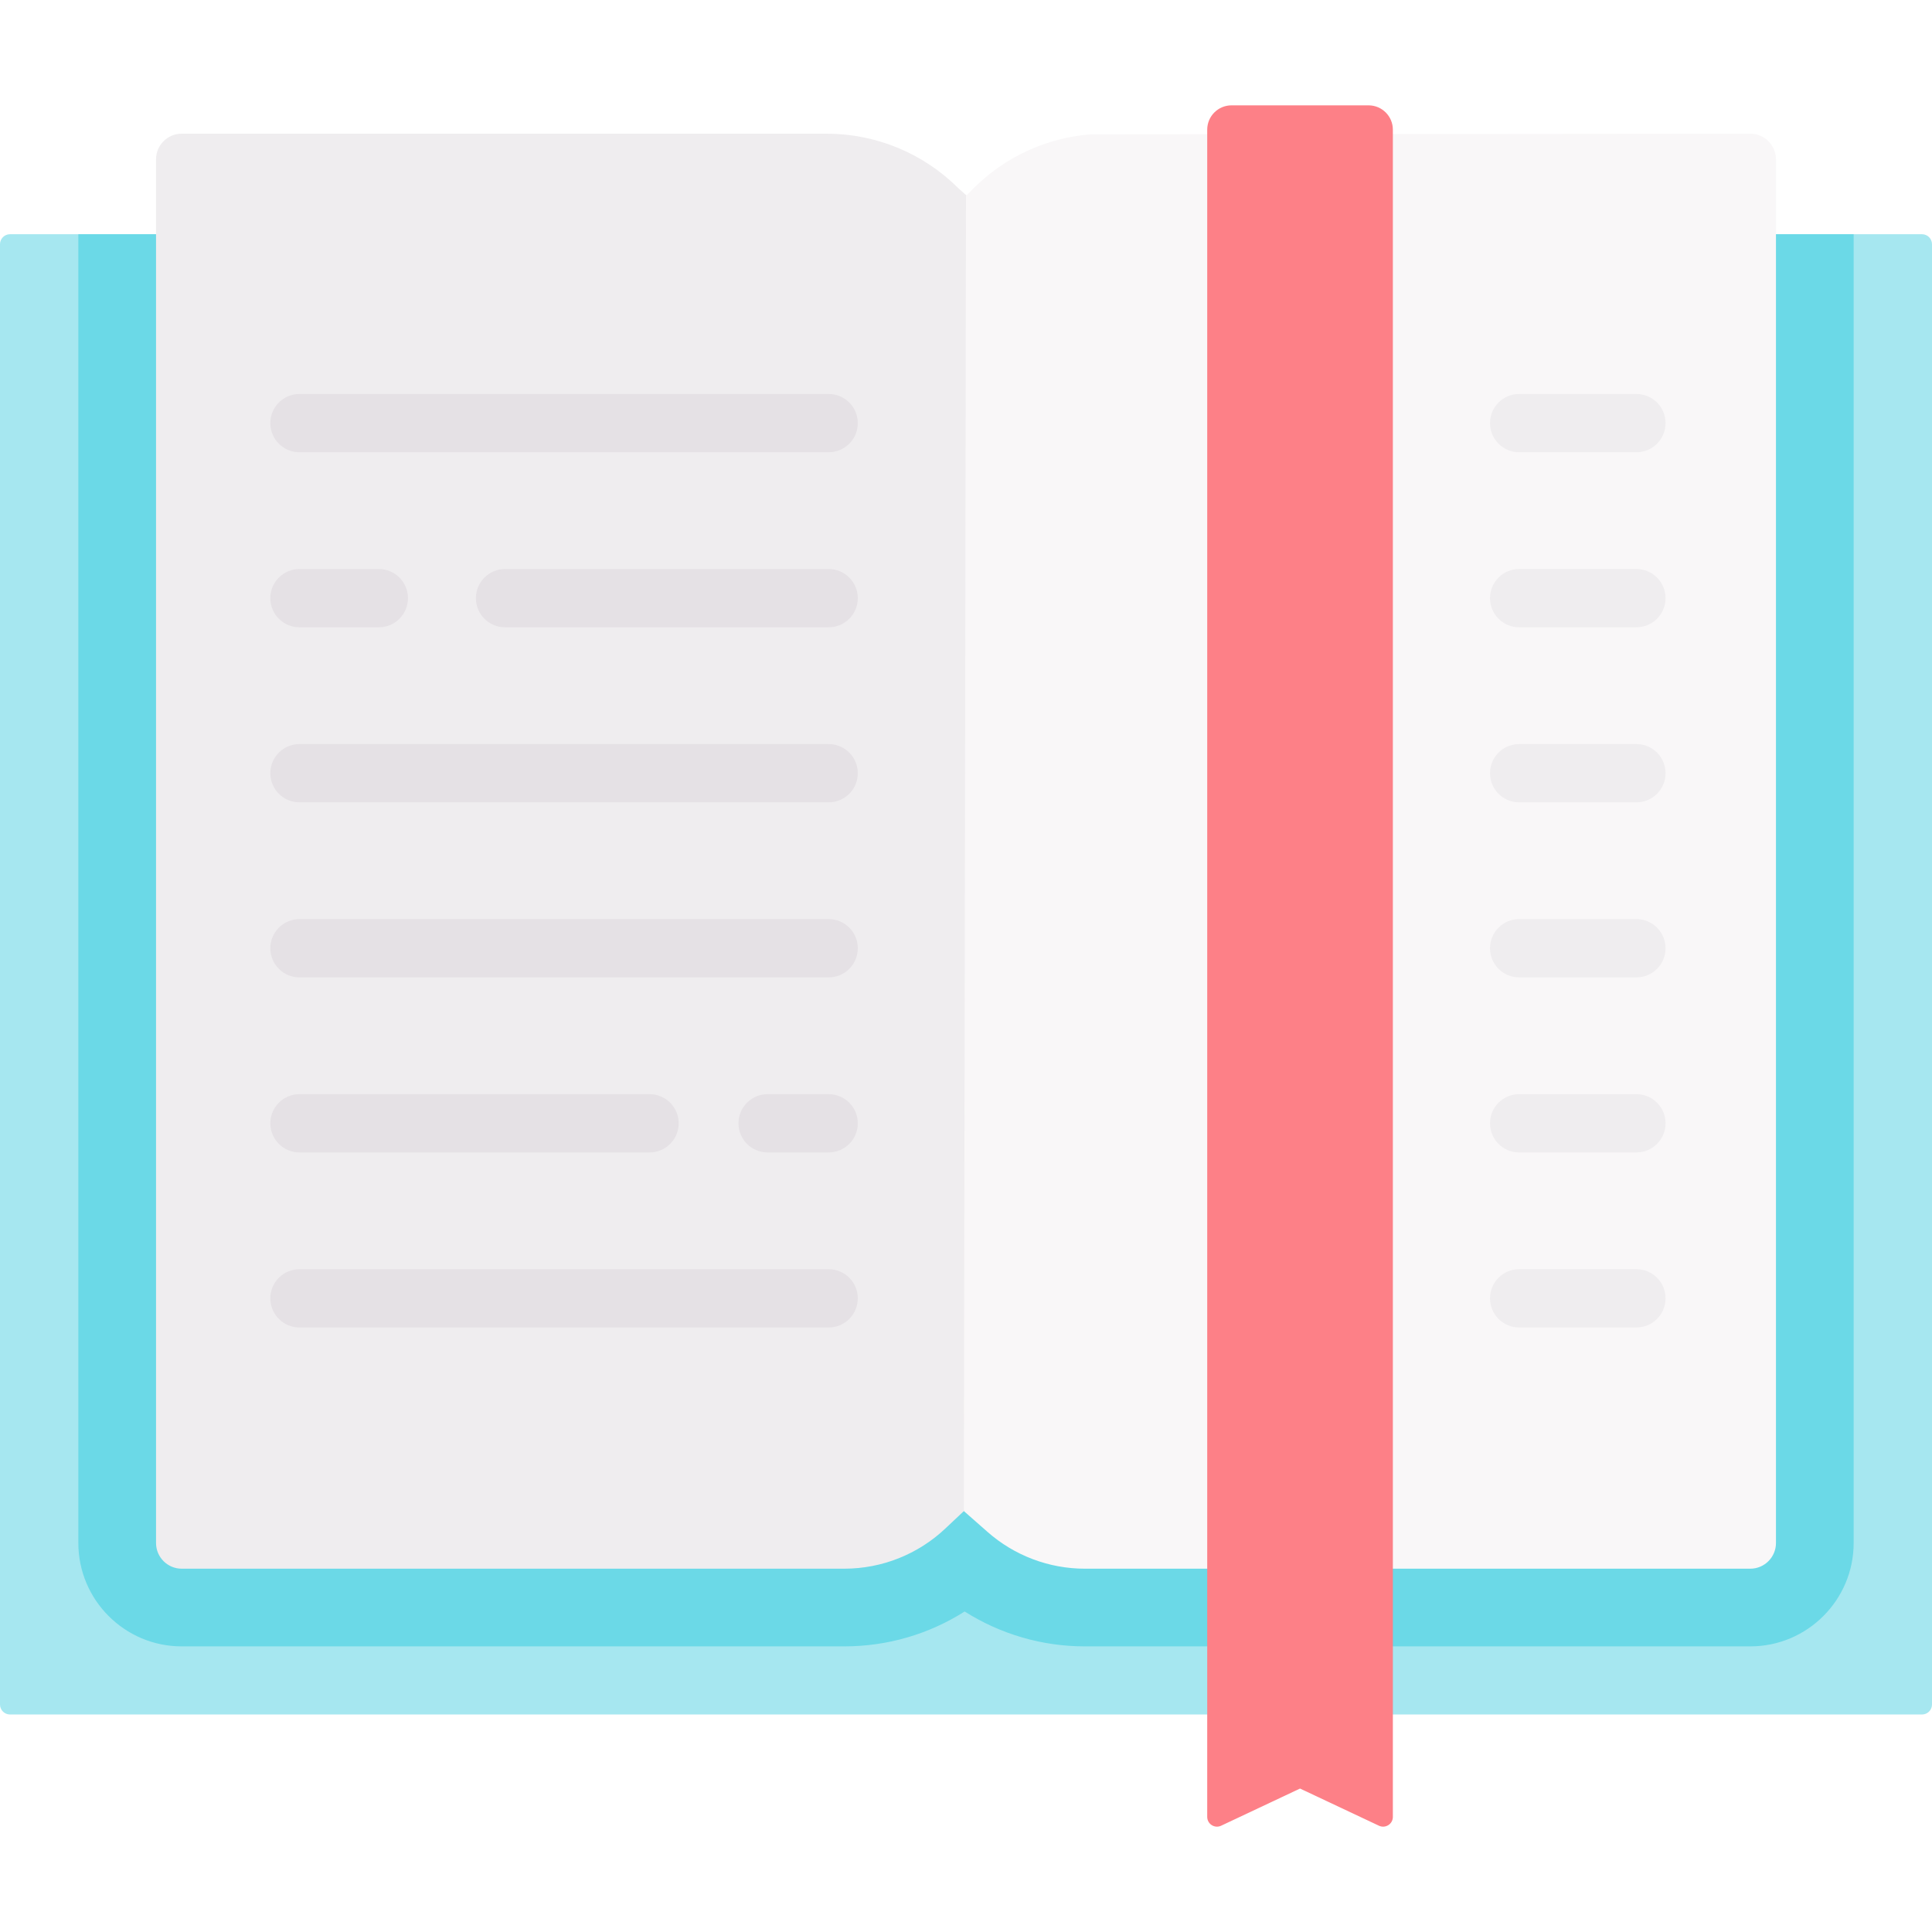
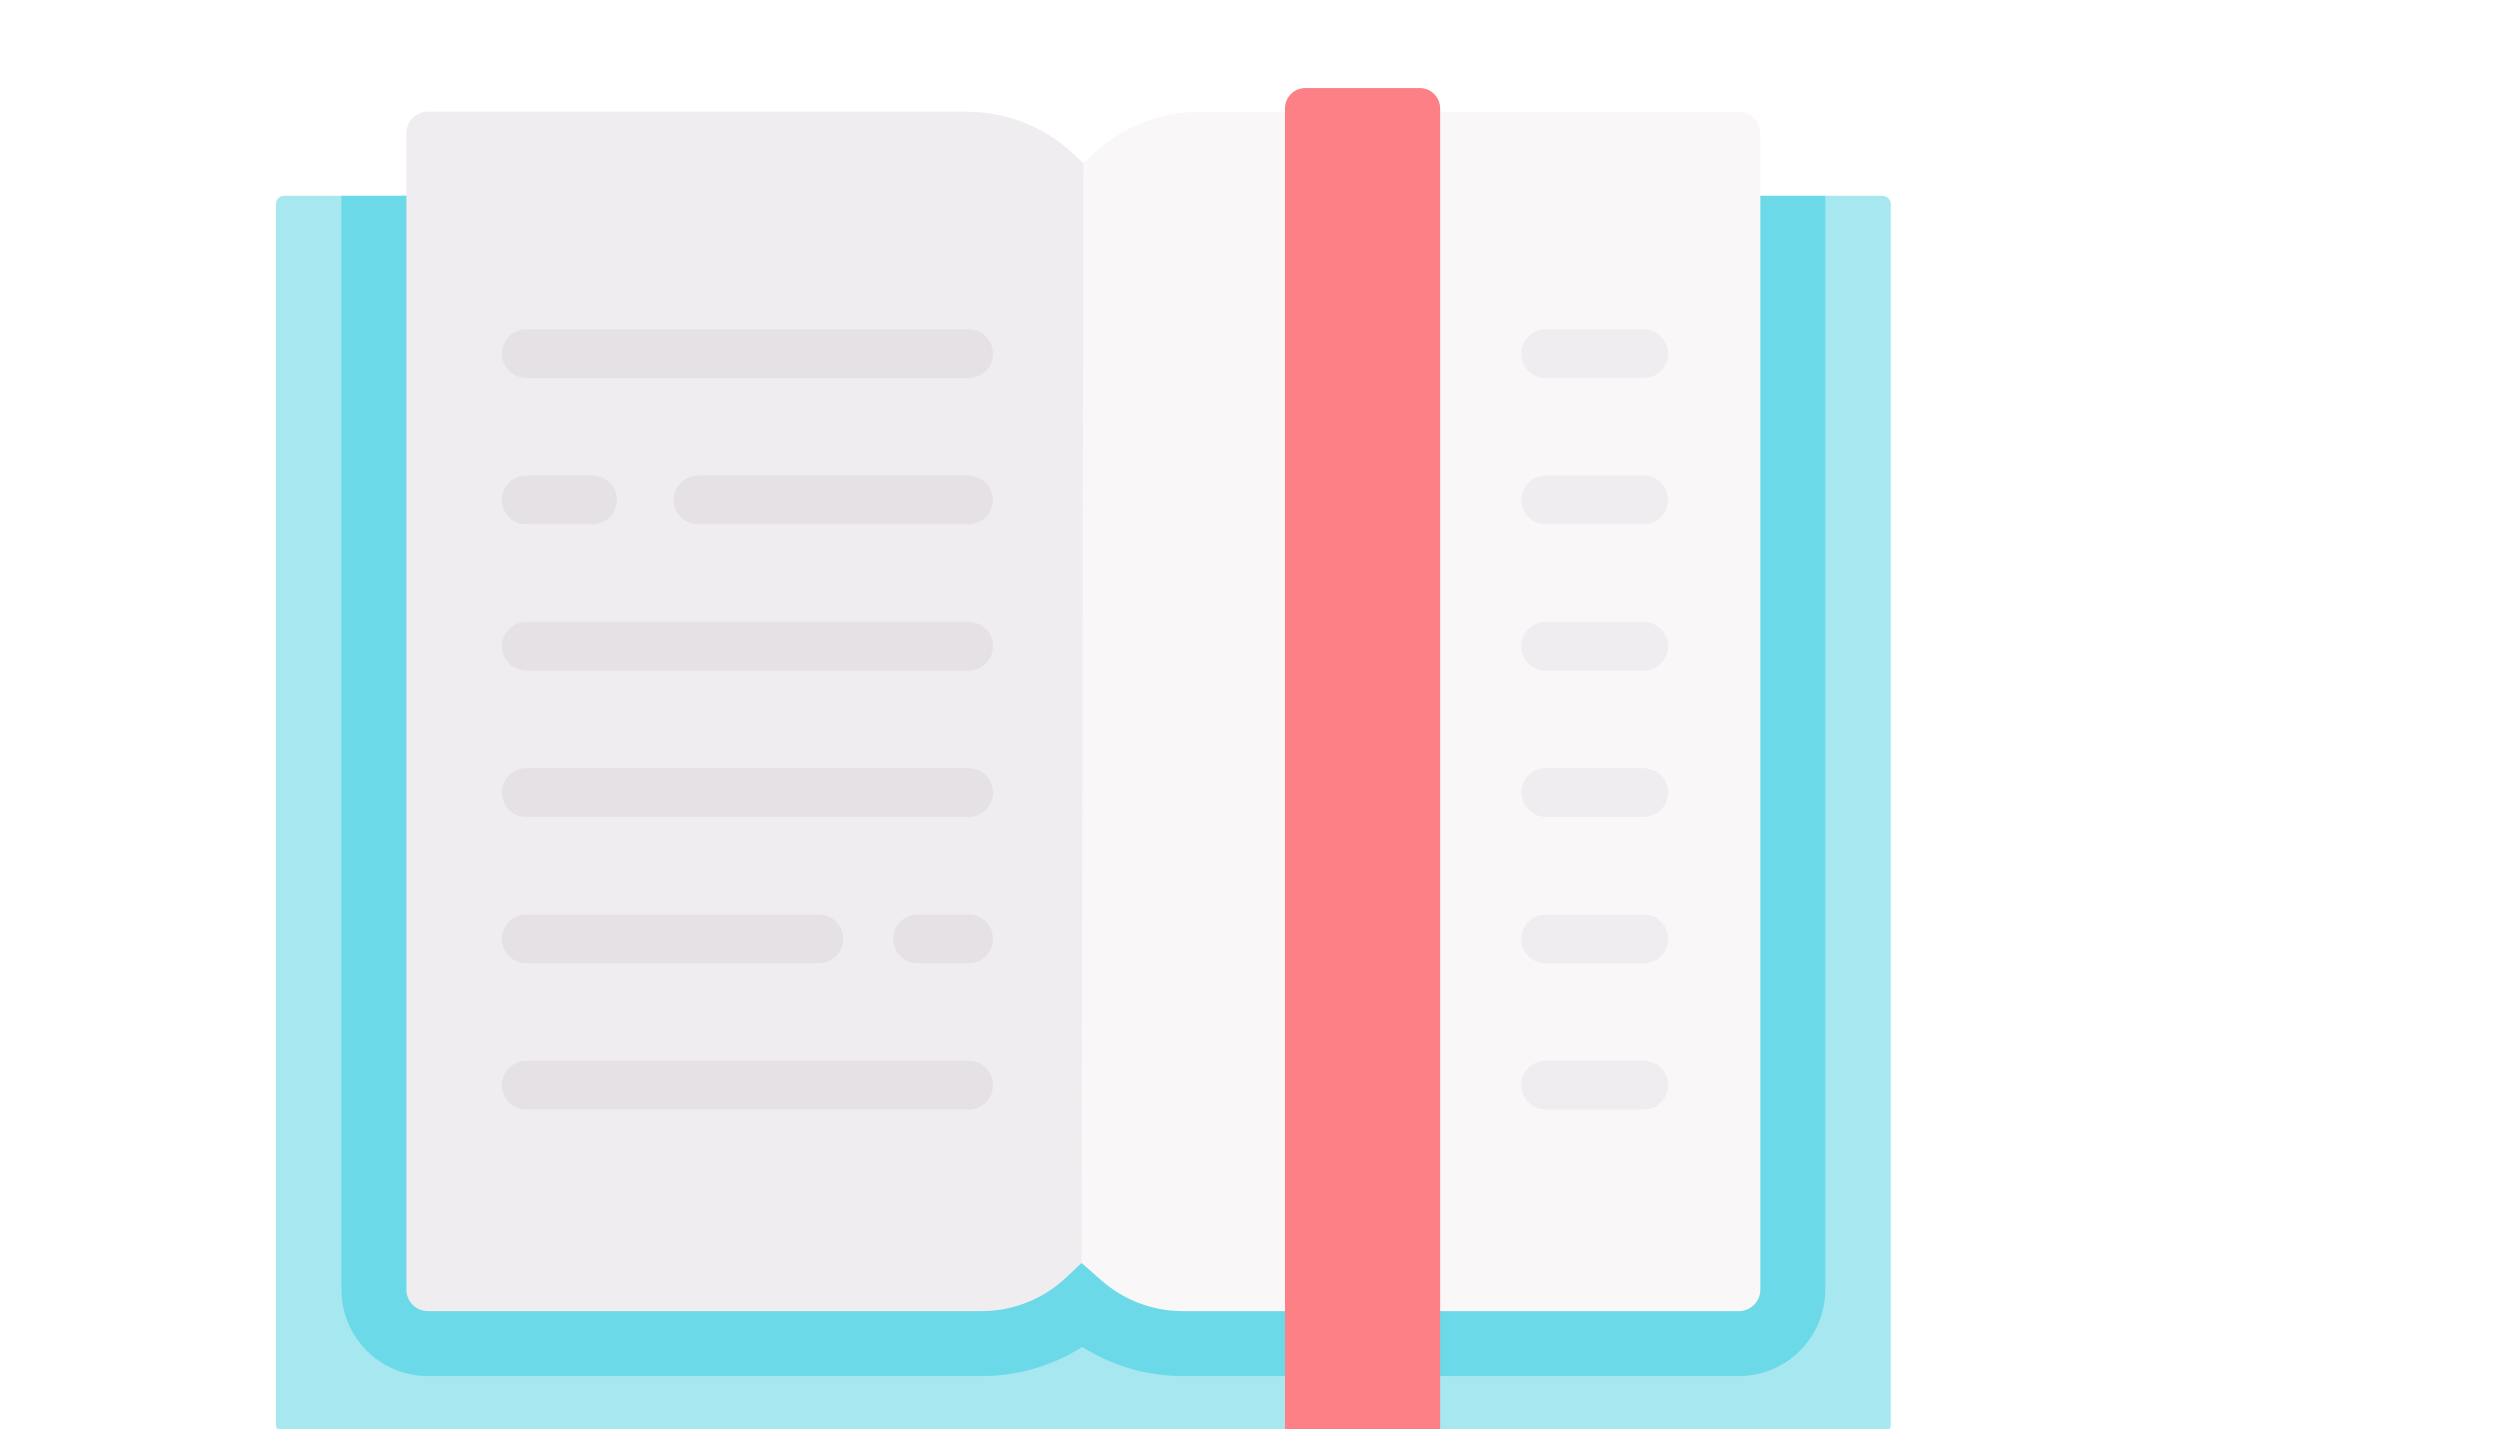
- <svg xmlns="http://www.w3.org/2000/svg" id="Capa_1" enable-background="new 0 0 497.354 497.354" viewBox="0 0 497.354 497.354">
+ <svg xmlns="http://www.w3.org/2000/svg" id="Capa_1" width="350" height="200" viewBox="0 0 600 440">
  <g>
    <g>
      <path d="m494.783 60.298c1.42 0 2.571 1.151 2.571 2.571v375.921c0 1.42-1.151 2.57-2.571 2.57h-492.212c-1.42 0-2.571-1.151-2.571-2.57v-375.921c0-1.42 1.151-2.571 2.571-2.571z" fill="#a6e7f0" />
    </g>
    <g>
      <path d="m20.167 60.298v336.91c0 14.678 11.937 26.619 26.609 26.619h170.57c11.096 0 21.789-3.14 30.985-8.98 9.207 5.828 19.912 8.98 30.935 8.98h171.311c14.673 0 26.609-11.941 26.609-26.619v-336.91z" fill="#6bd9e7" />
      <path d="m246.707 48.457c-8.99-8.99-21.18-14.04-33.9-14.04h-166.03c-3.65 0-6.61 2.96-6.61 6.61v356.18c0 3.65 2.96 6.62 6.61 6.62h170.57c9.67 0 18.97-3.7 26-10.33l4.78-4.5 23.793-47.454v-270.646z" fill="#efedef" />
      <g>
        <g>
          <g id="XMLID_482_">
            <g>
              <path d="m457.187 41.028v356.18c0 3.65-2.96 6.62-6.61 6.62h-171.31c-9.22 0-18.13-3.37-25.05-9.47l-6.09-5.36.55-338.57 1.97-1.97c8.09-8.1 18.79-12.99 30.13-13.88l169.8-.16c3.65 0 6.61 2.96 6.61 6.61z" fill="#f9f7f8" />
            </g>
          </g>
        </g>
      </g>
      <path d="m354.982 469.994-20.313-9.569-20.313 9.569c-1.666.785-3.582-.431-3.582-2.272v-434.344c0-3.457 2.803-6.26 6.26-6.26h35.269c3.457 0 6.26 2.803 6.26 6.26v434.344c.001 1.841-1.915 3.057-3.581 2.272z" fill="#fd8087" />
      <g>
        <path d="m213.323 116.423h-136.233c-4.143 0-7.5-3.357-7.5-7.5s3.357-7.5 7.5-7.5h136.233c4.143 0 7.5 3.357 7.5 7.5s-3.357 7.5-7.5 7.5z" fill="#e5e1e5" />
      </g>
      <g>
        <path d="m213.323 161.484h-83.312c-4.143 0-7.5-3.357-7.5-7.5s3.357-7.5 7.5-7.5h83.312c4.143 0 7.5 3.357 7.5 7.5s-3.357 7.5-7.5 7.5z" fill="#e5e1e5" />
      </g>
      <g>
        <path d="m213.323 206.546h-136.233c-4.143 0-7.5-3.357-7.5-7.5s3.357-7.5 7.5-7.5h136.233c4.143 0 7.5 3.357 7.5 7.5s-3.357 7.5-7.5 7.5z" fill="#e5e1e5" />
      </g>
      <g>
        <path d="m213.323 251.608h-136.233c-4.143 0-7.5-3.357-7.5-7.5s3.357-7.5 7.5-7.5h136.233c4.143 0 7.5 3.357 7.5 7.5s-3.357 7.5-7.5 7.5z" fill="#e5e1e5" />
      </g>
      <g>
        <path d="m167.214 296.67h-90.124c-4.143 0-7.5-3.357-7.5-7.5s3.357-7.5 7.5-7.5h90.124c4.143 0 7.5 3.357 7.5 7.5s-3.357 7.5-7.5 7.5z" fill="#e5e1e5" />
      </g>
      <g>
        <path d="m213.323 341.731h-136.233c-4.143 0-7.5-3.357-7.5-7.5s3.357-7.5 7.5-7.5h136.233c4.143 0 7.5 3.357 7.5 7.5s-3.357 7.5-7.5 7.5z" fill="#e5e1e5" />
      </g>
      <g>
        <path d="m97.526 161.484h-20.436c-4.143 0-7.5-3.357-7.5-7.5s3.357-7.5 7.5-7.5h20.436c4.143 0 7.5 3.357 7.5 7.5s-3.358 7.5-7.5 7.5z" fill="#e5e1e5" />
      </g>
      <g>
        <path d="m213.323 296.67h-15.72c-4.143 0-7.5-3.357-7.5-7.5s3.357-7.5 7.5-7.5h15.72c4.143 0 7.5 3.357 7.5 7.5s-3.357 7.5-7.5 7.5z" fill="#e5e1e5" />
      </g>
      <g>
        <path d="m421.263 116.422h-30.192c-4.143 0-7.5-3.357-7.5-7.5s3.357-7.5 7.5-7.5h30.192c4.143 0 7.5 3.357 7.5 7.5s-3.357 7.5-7.5 7.5z" fill="#efedef" />
      </g>
      <g>
        <g>
          <path d="m421.263 161.483h-30.192c-4.143 0-7.5-3.357-7.5-7.5s3.357-7.5 7.5-7.5h30.192c4.143 0 7.5 3.357 7.5 7.5s-3.357 7.5-7.5 7.5z" fill="#efedef" />
        </g>
      </g>
      <g>
        <g>
          <path d="m421.263 206.546h-30.192c-4.143 0-7.5-3.357-7.5-7.5s3.357-7.5 7.5-7.5h30.192c4.143 0 7.5 3.357 7.5 7.5s-3.357 7.5-7.5 7.5z" fill="#efedef" />
        </g>
      </g>
      <g>
        <g>
          <path d="m421.263 251.607h-30.192c-4.143 0-7.5-3.357-7.5-7.5s3.357-7.5 7.5-7.5h30.192c4.143 0 7.5 3.357 7.5 7.5s-3.357 7.5-7.5 7.5z" fill="#efedef" />
        </g>
      </g>
      <g>
        <path d="m421.263 341.73h-30.192c-4.143 0-7.5-3.357-7.5-7.5s3.357-7.5 7.5-7.5h30.192c4.143 0 7.5 3.357 7.5 7.5s-3.357 7.5-7.5 7.5z" fill="#efedef" />
      </g>
      <g>
        <g>
          <path d="m421.263 296.669h-30.192c-4.143 0-7.5-3.357-7.5-7.5s3.357-7.5 7.5-7.5h30.192c4.143 0 7.5 3.357 7.5 7.5s-3.357 7.5-7.5 7.5z" fill="#efedef" />
        </g>
      </g>
    </g>
  </g>
</svg>
